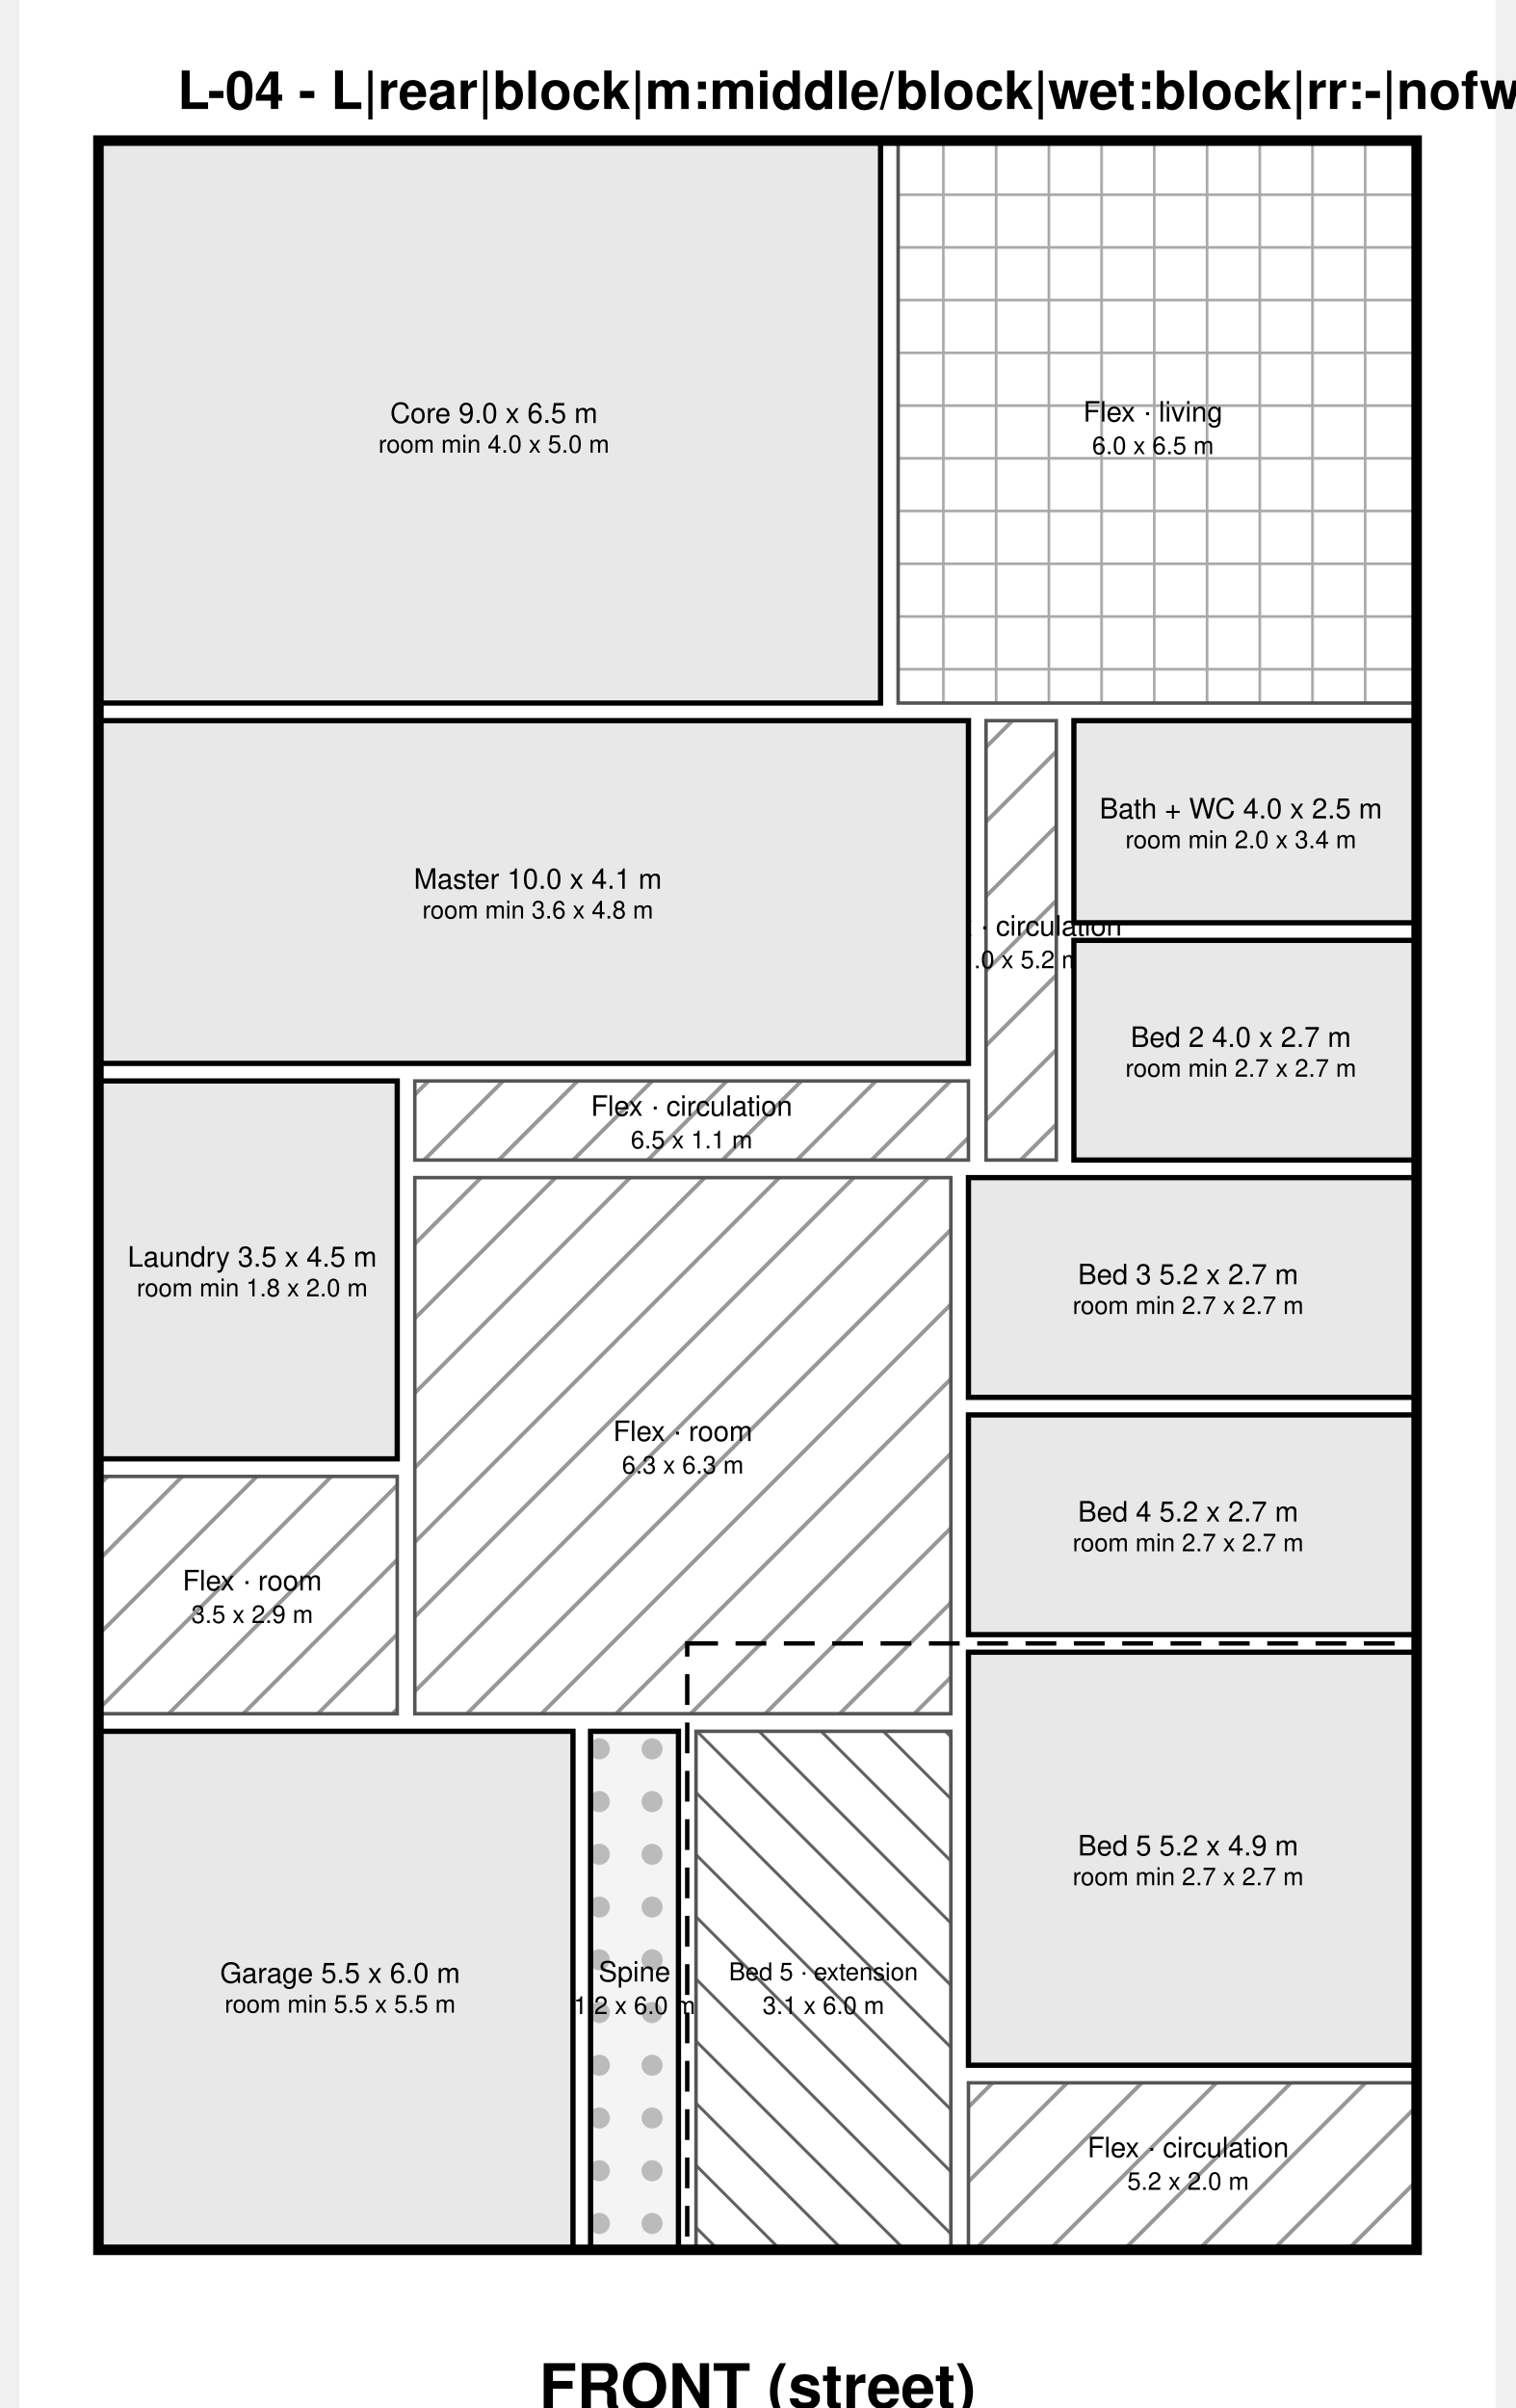
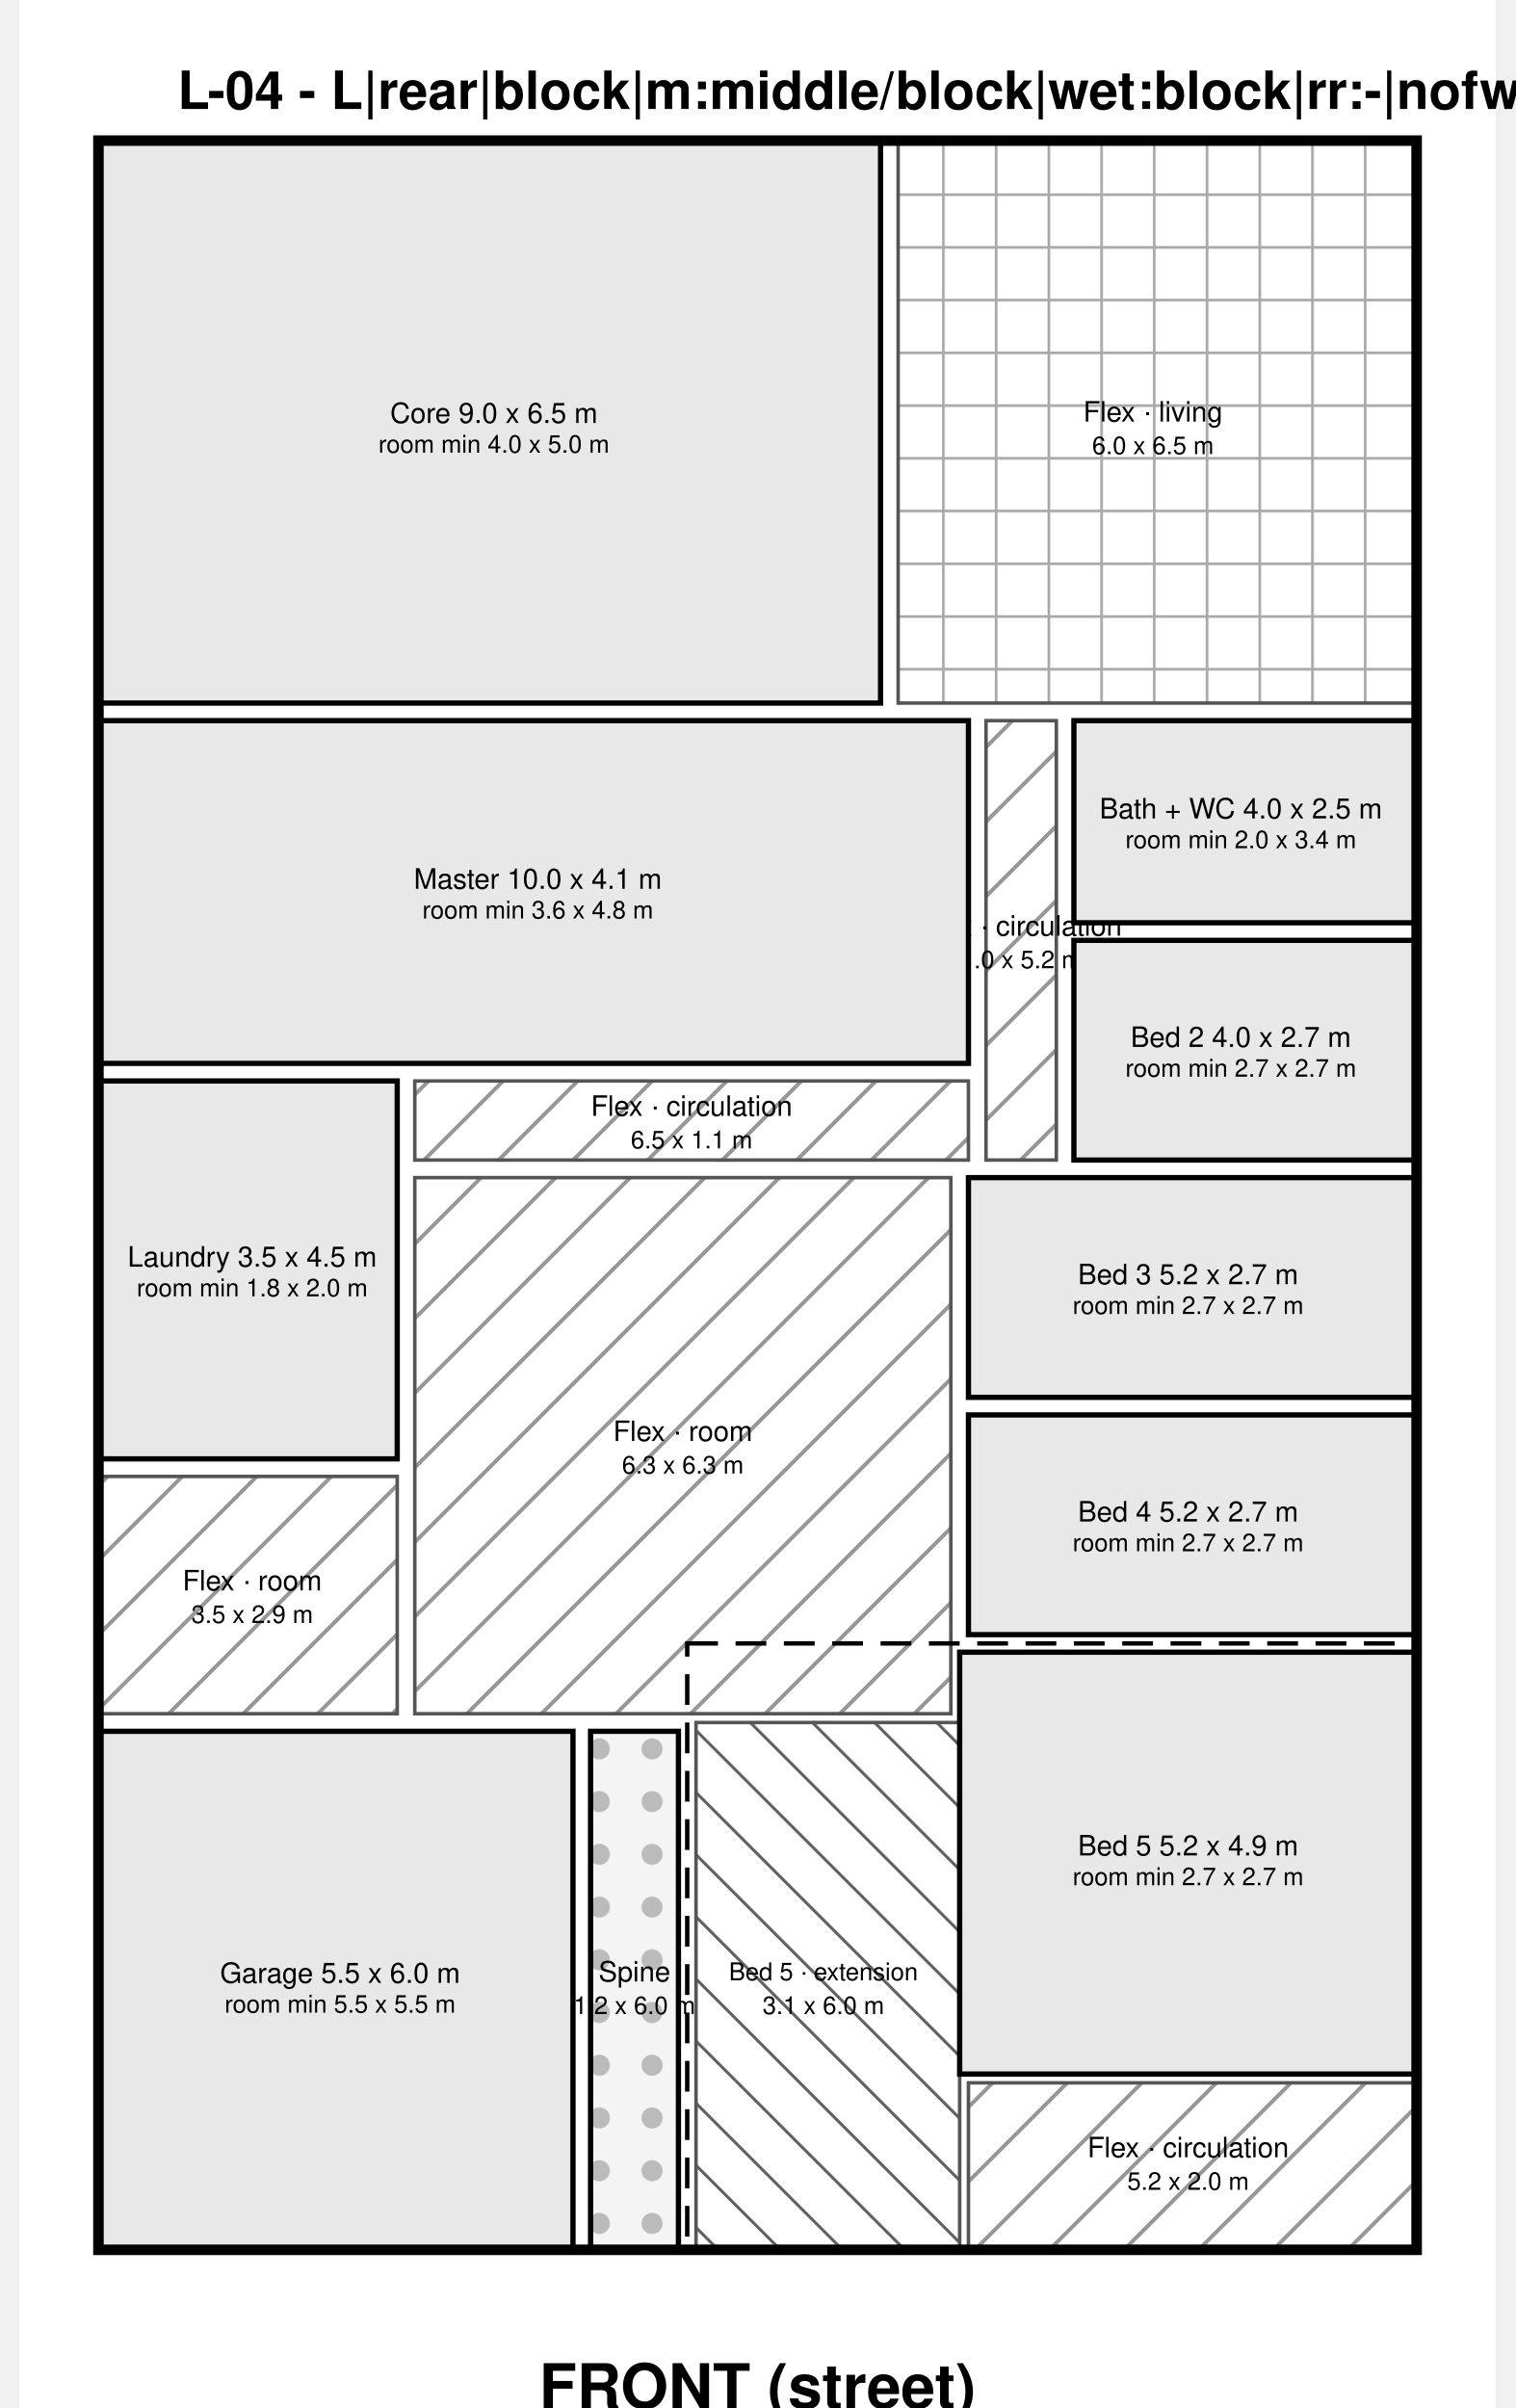
<svg xmlns="http://www.w3.org/2000/svg" width="840" height="1335" viewBox="-900 -1600 16800 27400" font-family="Helvetica, Arial, sans-serif" fill="#000">
  <defs>
    <pattern id="hatch" width="600" height="600" patternUnits="userSpaceOnUse" patternTransform="rotate(45)">
      <rect width="600" height="600" fill="#ffffff" />
      <line x1="0" y1="0" x2="0" y2="600" stroke="#999" stroke-width="90" />
    </pattern>
    <pattern id="hatch2" width="500" height="500" patternUnits="userSpaceOnUse" patternTransform="rotate(-45)">
      <rect width="500" height="500" fill="#ffffff" />
      <line x1="0" y1="0" x2="0" y2="500" stroke="#666" stroke-width="70" />
    </pattern>
    <pattern id="hatch3" width="600" height="600" patternUnits="userSpaceOnUse">
      <rect width="600" height="600" fill="#ffffff" />
      <line x1="0" y1="0" x2="0" y2="600" stroke="#aaa" stroke-width="60" />
      <line x1="0" y1="0" x2="600" y2="0" stroke="#aaa" stroke-width="60" />
    </pattern>
    <pattern id="dots" width="600" height="600" patternUnits="userSpaceOnUse">
      <rect width="600" height="600" fill="#f4f4f4" />
      <circle cx="300" cy="300" r="120" fill="#bbb" />
    </pattern>
  </defs>
  <rect x="-900" y="-1600" width="16800" height="27400" fill="#ffffff" />
  <text x="900" y="-360" font-size="600" font-weight="bold">L-04 - L|rear|block|m:middle/block|wet:block|rr:-|nofw|v3</text>
  <g>
    <rect x="9100" y="0" width="5900" height="6400" fill="url(#hatch3)" stroke="#555" stroke-width="40" />
    <text x="12000" y="3090" font-size="320" text-anchor="middle" dominant-baseline="middle">Flex · living</text>
    <text x="12000" y="3474" font-size="280" text-anchor="middle" dominant-baseline="middle">6.0 x 6.5 m</text>
  </g>
  <g>
    <rect x="10100" y="6600" width="800" height="5000" fill="url(#hatch)" stroke="#555" stroke-width="40" />
    <text x="10500" y="8940" font-size="320" text-anchor="middle" dominant-baseline="middle">Flex · circulation</text>
    <text x="10500" y="9324" font-size="280" text-anchor="middle" dominant-baseline="middle">1.0 x 5.2 m</text>
  </g>
  <g>
    <rect x="3600" y="10700" width="6300" height="900" fill="url(#hatch)" stroke="#555" stroke-width="40" />
    <text x="6750" y="10990" font-size="320" text-anchor="middle" dominant-baseline="middle">Flex · circulation</text>
    <text x="6750" y="11374" font-size="280" text-anchor="middle" dominant-baseline="middle">6.5 x 1.1 m</text>
  </g>
  <g>
    <rect x="3600" y="11800" width="6100" height="6100" fill="url(#hatch)" stroke="#555" stroke-width="40" />
    <text x="6650" y="14690" font-size="320" text-anchor="middle" dominant-baseline="middle">Flex · room</text>
    <text x="6650" y="15074" font-size="280" text-anchor="middle" dominant-baseline="middle">6.3 x 6.3 m</text>
  </g>
  <g>
    <rect x="0" y="15200" width="3400" height="2700" fill="url(#hatch)" stroke="#555" stroke-width="40" />
    <text x="1750" y="16390" font-size="320" text-anchor="middle" dominant-baseline="middle">Flex · room</text>
    <text x="1750" y="16774" font-size="280" text-anchor="middle" dominant-baseline="middle">3.5 x 2.9 m</text>
  </g>
  <g>
    <rect x="9900" y="22100" width="5100" height="1900" fill="url(#hatch)" stroke="#555" stroke-width="40" />
    <text x="12400" y="22840" font-size="320" text-anchor="middle" dominant-baseline="middle">Flex · circulation</text>
    <text x="12400" y="23224" font-size="280" text-anchor="middle" dominant-baseline="middle">5.2 x 2.0 m</text>
  </g>
  <g>
-     <rect x="6800" y="18100" width="2900" height="5900" fill="url(#hatch2)" stroke="#555" stroke-width="40" />
+     <rect x="6800" y="18000" width="3000" height="6000" fill="url(#hatch2)" stroke="#555" stroke-width="40" />
    <text x="8250" y="20840" font-size="280" text-anchor="middle" dominant-baseline="middle">Bed 5 · extension</text>
    <text x="8250" y="21224" font-size="280" text-anchor="middle" dominant-baseline="middle">3.1 x 6.0 m</text>
    <rect x="6700" y="17100" width="8300" height="6900" fill="none" stroke="#000" stroke-width="50" stroke-dasharray="350 200" />
  </g>
  <g>
    <rect x="0" y="0" width="8900" height="6400" fill="#e8e8e8" stroke="#000" stroke-width="60" />
    <text x="4500" y="3106" font-size="320" text-anchor="middle" dominant-baseline="middle">Core 9.0 x 6.5 m</text>
    <text x="4500" y="3458" font-size="280" text-anchor="middle" dominant-baseline="middle">room min 4.0 x 5.0 m</text>
  </g>
  <g>
    <rect x="0" y="6600" width="9900" height="3900" fill="#e8e8e8" stroke="#000" stroke-width="60" />
    <text x="5000" y="8406" font-size="320" text-anchor="middle" dominant-baseline="middle">Master 10.0 x 4.1 m</text>
    <text x="5000" y="8758" font-size="280" text-anchor="middle" dominant-baseline="middle">room min 3.6 x 4.8 m</text>
  </g>
  <g>
    <rect x="0" y="10700" width="3400" height="4300" fill="#e8e8e8" stroke="#000" stroke-width="60" />
    <text x="1750" y="12706" font-size="320" text-anchor="middle" dominant-baseline="middle">Laundry 3.5 x 4.5 m</text>
    <text x="1750" y="13058" font-size="280" text-anchor="middle" dominant-baseline="middle">room min 1.8 x 2.0 m</text>
  </g>
  <g>
    <rect x="0" y="18100" width="5400" height="5900" fill="#e8e8e8" stroke="#000" stroke-width="60" />
    <text x="2750" y="20856" font-size="320" text-anchor="middle" dominant-baseline="middle">Garage 5.5 x 6.0 m</text>
    <text x="2750" y="21208" font-size="280" text-anchor="middle" dominant-baseline="middle">room min 5.5 x 5.5 m</text>
  </g>
  <g>
    <rect x="11100" y="6600" width="3900" height="2300" fill="#e8e8e8" stroke="#000" stroke-width="60" />
    <text x="13000" y="7606" font-size="320" text-anchor="middle" dominant-baseline="middle">Bath + WC 4.0 x 2.5 m</text>
    <text x="13000" y="7958" font-size="280" text-anchor="middle" dominant-baseline="middle">room min 2.0 x 3.4 m</text>
  </g>
  <g>
    <rect x="11100" y="9100" width="3900" height="2500" fill="#e8e8e8" stroke="#000" stroke-width="60" />
    <text x="13000" y="10206" font-size="320" text-anchor="middle" dominant-baseline="middle">Bed 2 4.0 x 2.7 m</text>
    <text x="13000" y="10558" font-size="280" text-anchor="middle" dominant-baseline="middle">room min 2.7 x 2.7 m</text>
  </g>
  <g>
    <rect x="9900" y="11800" width="5100" height="2500" fill="#e8e8e8" stroke="#000" stroke-width="60" />
    <text x="12400" y="12906" font-size="320" text-anchor="middle" dominant-baseline="middle">Bed 3 5.2 x 2.7 m</text>
    <text x="12400" y="13258" font-size="280" text-anchor="middle" dominant-baseline="middle">room min 2.7 x 2.7 m</text>
  </g>
  <g>
    <rect x="9900" y="14500" width="5100" height="2500" fill="#e8e8e8" stroke="#000" stroke-width="60" />
    <text x="12400" y="15606" font-size="320" text-anchor="middle" dominant-baseline="middle">Bed 4 5.2 x 2.7 m</text>
    <text x="12400" y="15958" font-size="280" text-anchor="middle" dominant-baseline="middle">room min 2.7 x 2.7 m</text>
  </g>
  <g>
-     <rect x="9900" y="17200" width="5100" height="4700" fill="#e8e8e8" stroke="#000" stroke-width="60" />
+     <rect x="9800" y="17200" width="5200" height="4800" fill="#e8e8e8" stroke="#000" stroke-width="60" />
    <text x="12400" y="19406" font-size="320" text-anchor="middle" dominant-baseline="middle">Bed 5 5.2 x 4.9 m</text>
    <text x="12400" y="19758" font-size="280" text-anchor="middle" dominant-baseline="middle">room min 2.7 x 2.7 m</text>
  </g>
  <g>
    <rect x="5600" y="18100" width="1000" height="5900" fill="url(#dots)" stroke="#000" stroke-width="60" />
    <text x="6100" y="20840" font-size="320" text-anchor="middle" dominant-baseline="middle">Spine</text>
    <text x="6100" y="21224" font-size="280" text-anchor="middle" dominant-baseline="middle">1.2 x 6.0 m</text>
  </g>
  <rect x="0" y="0" width="15000" height="24000" fill="none" stroke="#000" stroke-width="120" />
  <text x="7500" y="25800" font-size="700" text-anchor="middle" font-weight="bold">FRONT (street)</text>
</svg>
